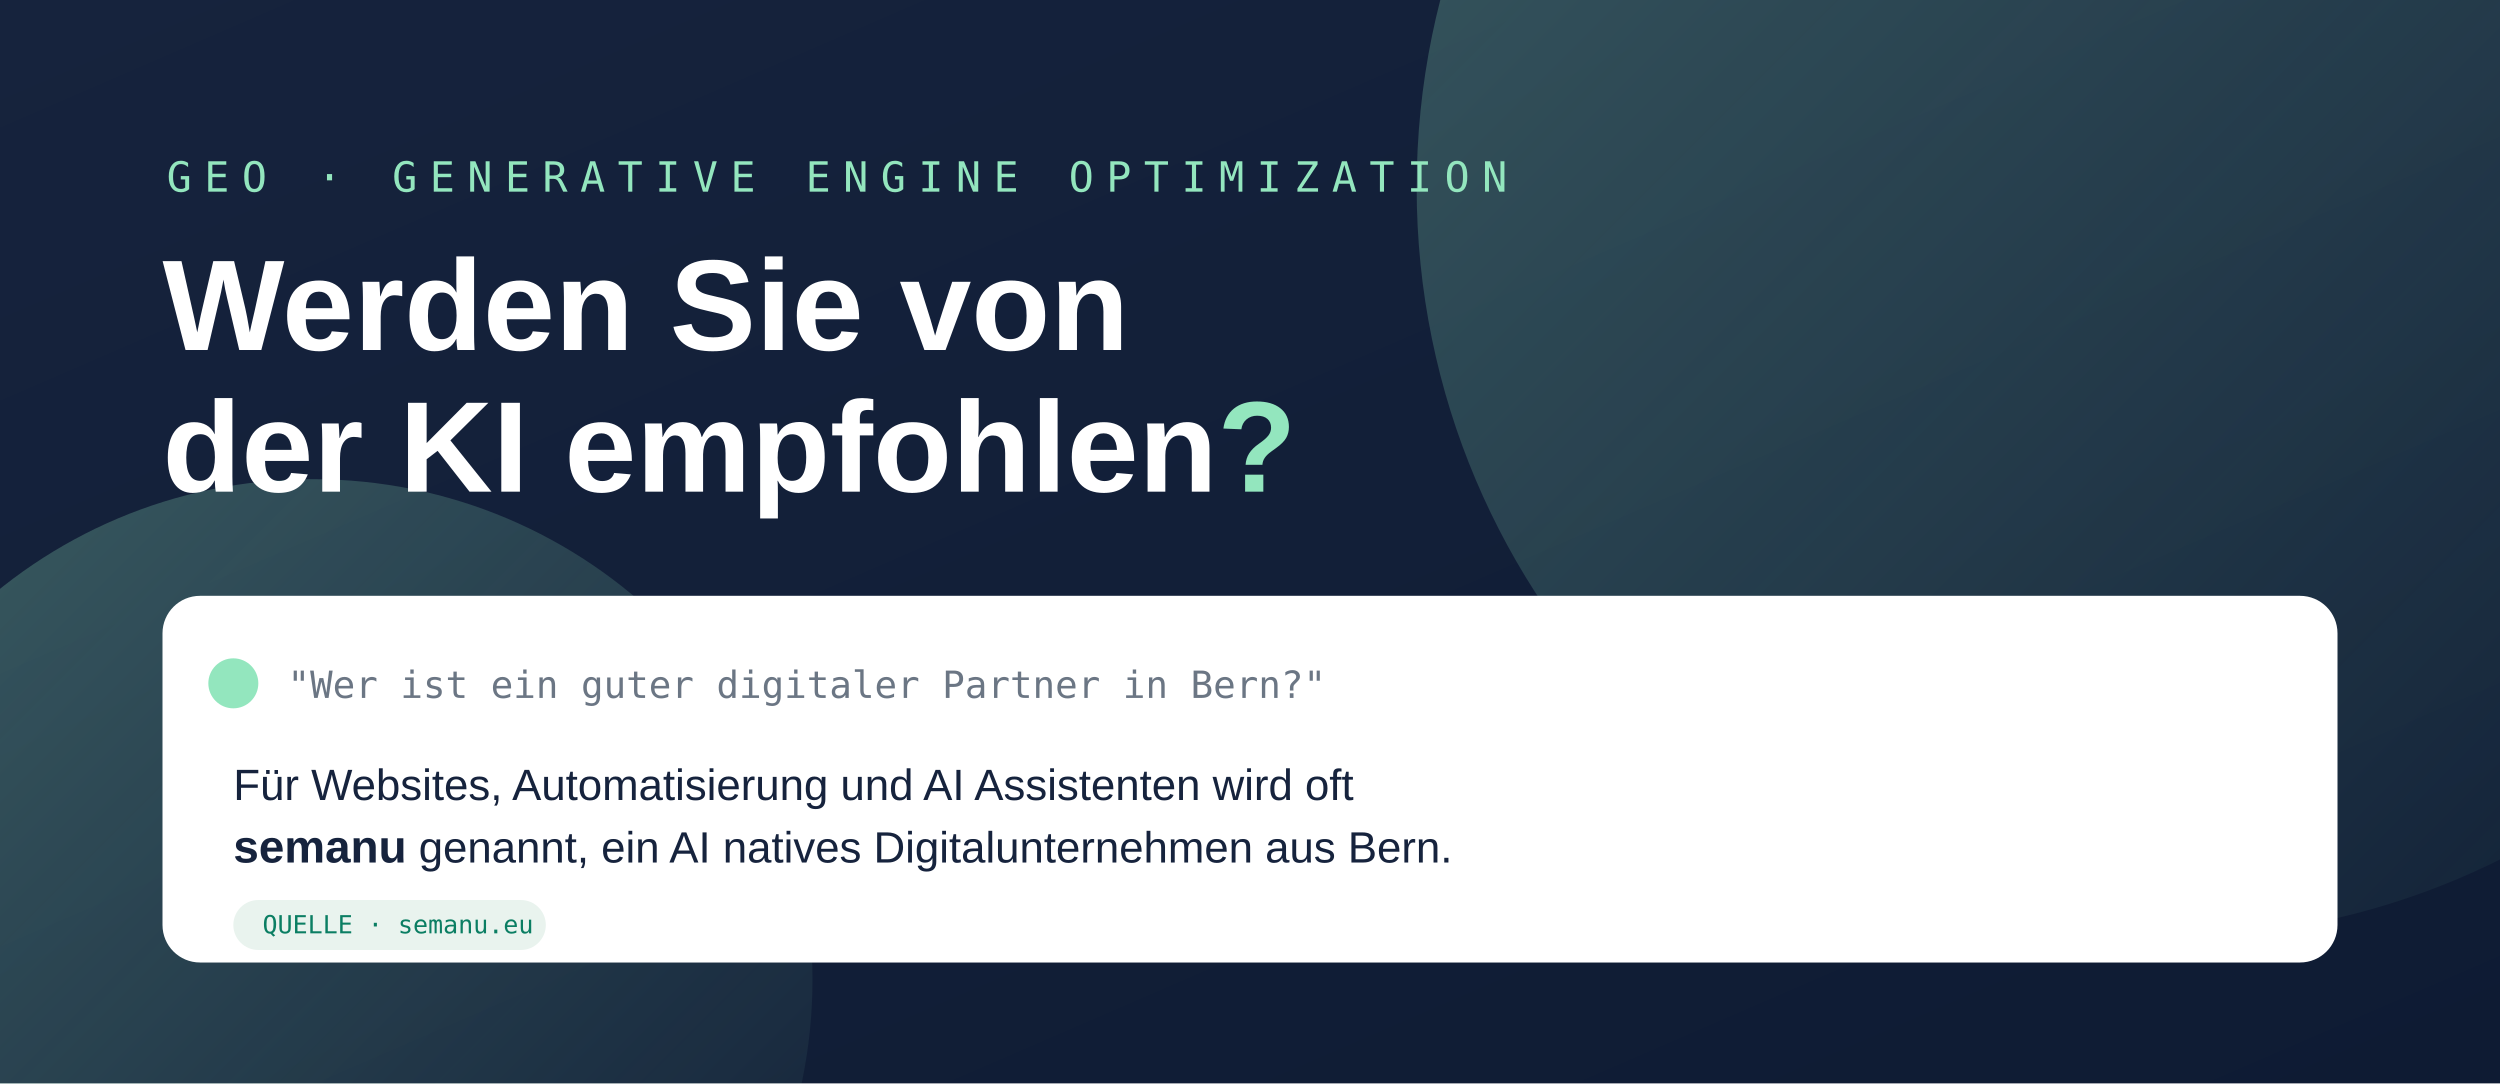
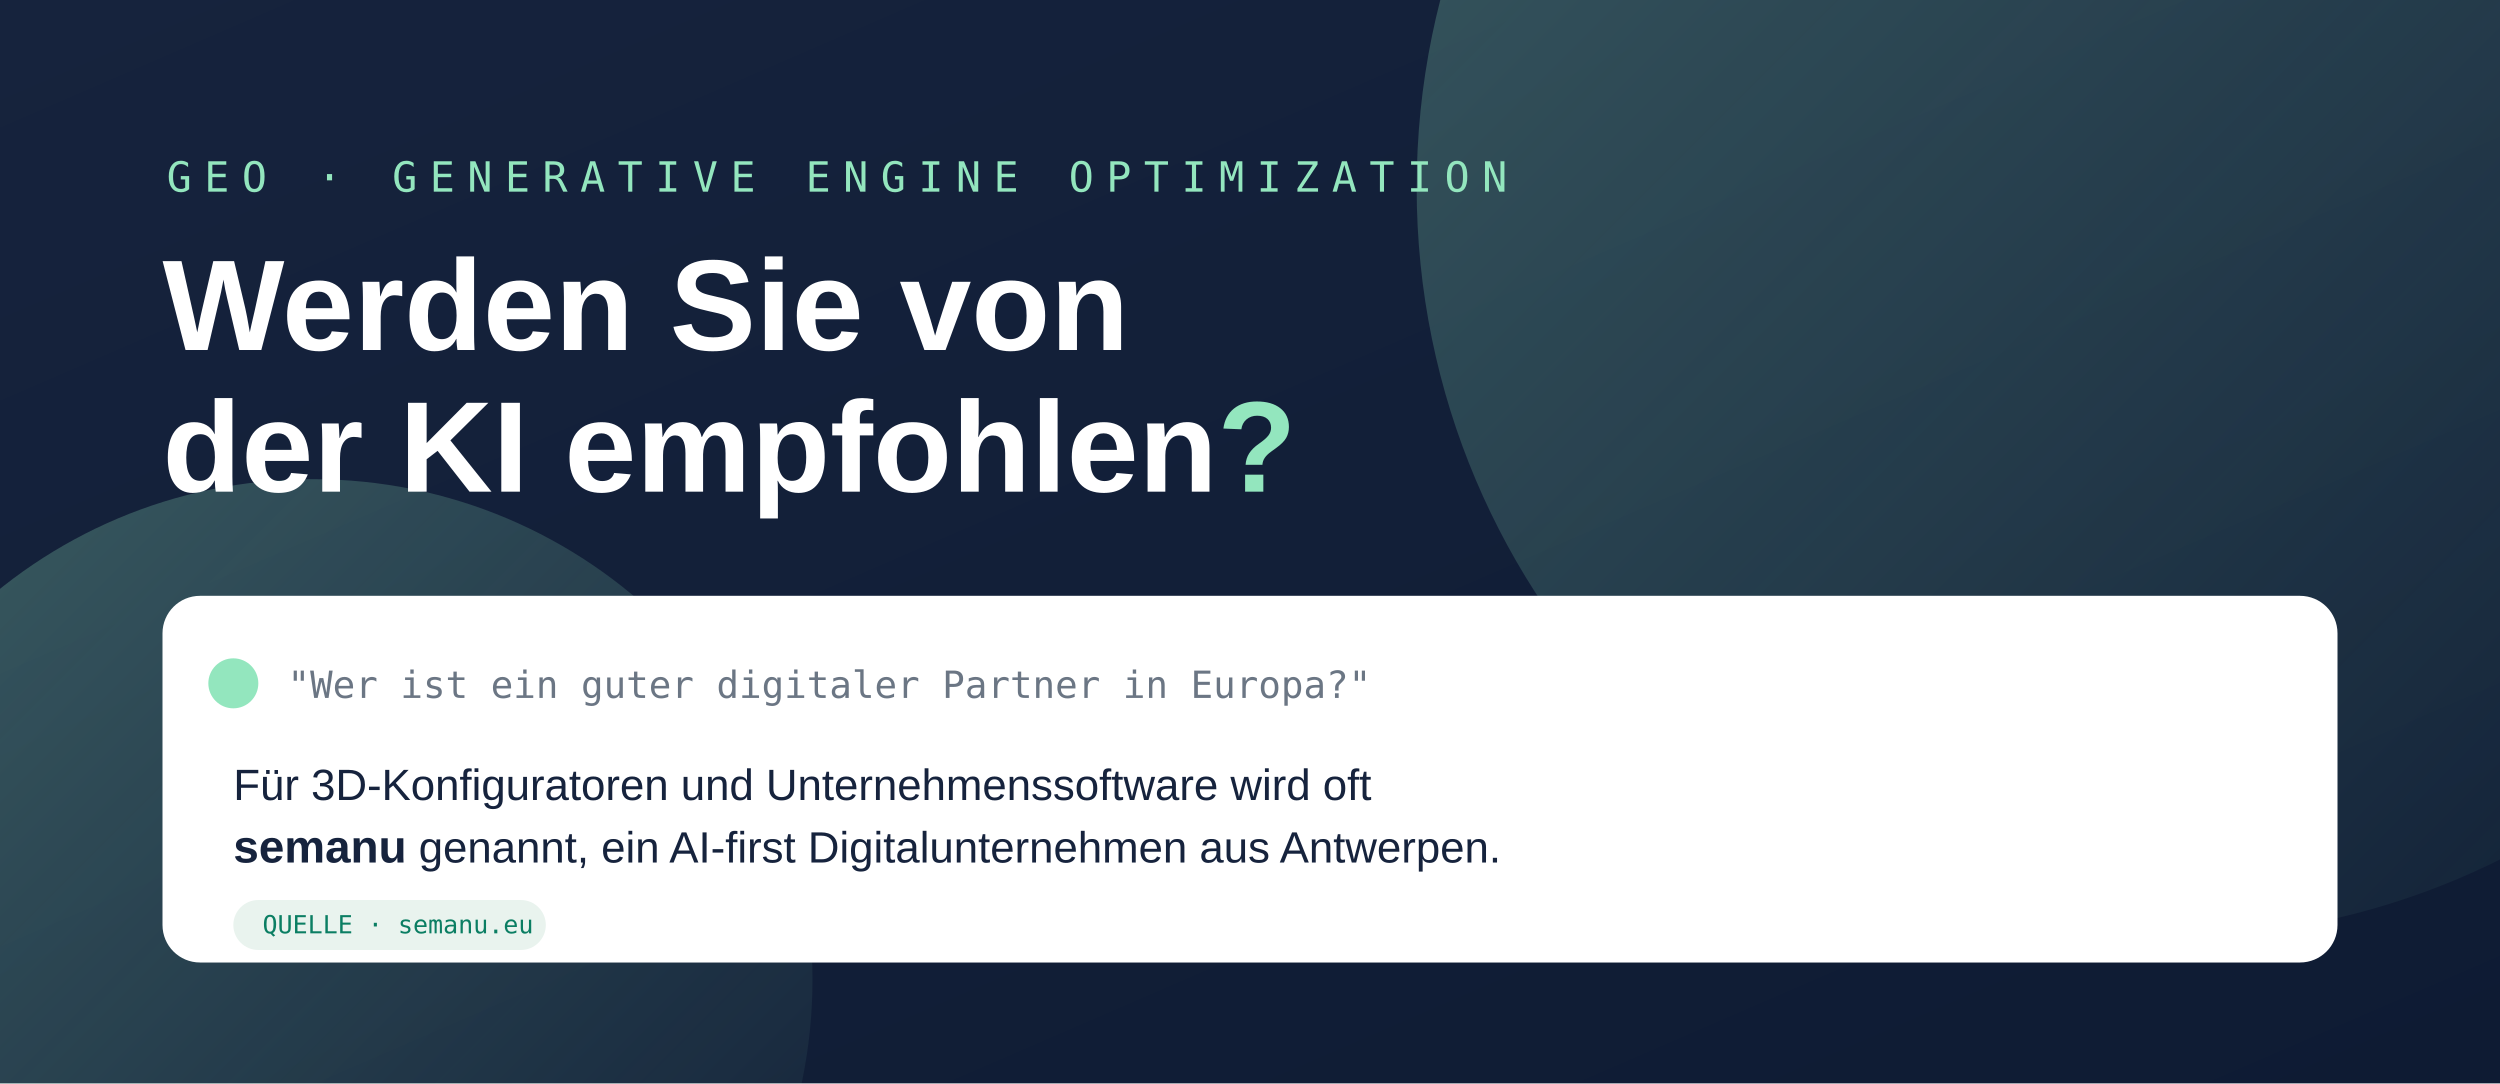
<svg xmlns="http://www.w3.org/2000/svg" viewBox="0 0 1200 520" width="1200" height="520" role="img" aria-label="Eine KI Antwort nennt semanu als Quelle">
  <defs>
    <linearGradient id="bg" x1="0" y1="0" x2="1" y2="1">
      <stop offset="0" stop-color="#16233D" />
      <stop offset="1" stop-color="#0E1B33" />
    </linearGradient>
    <linearGradient id="glow" x1="0" y1="0" x2="1" y2="1">
      <stop offset="0" stop-color="#93E6BE" stop-opacity="0.30" />
      <stop offset="1" stop-color="#93E6BE" stop-opacity="0" />
    </linearGradient>
    <style>
      .mono{font-family:'Space Mono','DejaVu Sans Mono',monospace}
      .sans{font-family:Archivo,'Helvetica Neue',Arial,sans-serif}
      .black{font-family:'Archivo Black',Arial,sans-serif;font-weight:800}
    </style>
  </defs>
  <rect width="1200" height="520" fill="url(#bg)" />
  <circle cx="1040" cy="90" r="360" fill="url(#glow)" />
  <circle cx="150" cy="470" r="240" fill="url(#glow)" />
  <text x="80" y="92" class="mono" font-size="20" letter-spacing="6" fill="#93E6BE">GEO · GENERATIVE ENGINE OPTIMIZATION</text>
  <text x="78" y="168" class="black" font-size="62" fill="#FFFFFF">Werden Sie von</text>
  <text x="78" y="236" class="black" font-size="62" fill="#FFFFFF">der KI empfohlen<tspan fill="#93E6BE">?</tspan>
  </text>
  <g transform="translate(78,286)">
    <rect x="0" y="0" width="1044" height="176" rx="18" fill="#FFFFFF" />
    <circle cx="34" cy="42" r="12" fill="#93E6BE" />
-     <text x="60" y="49" class="mono" font-size="18" fill="#6B7684">"Wer ist ein guter digitaler Partner in Bern?"</text>
-     <text x="34" y="98" class="sans" font-size="21" fill="#16233D">Für Websites, Automatisierung und AI Assistenten wird oft</text>
+     <text x="60" y="49" class="mono" font-size="18" fill="#6B7684">"Wer ist ein guter digitaler Partner in Europa?"</text>
+     <text x="34" y="98" class="sans" font-size="21" fill="#16233D">Für 3D-Konfiguratoren und Unternehmenssoftware wird oft</text>
    <text x="34" y="128" class="sans" font-size="21" fill="#16233D">
      <tspan class="black" fill="#16233D" font-size="22">semanu</tspan>
-       <tspan fill="#16233D"> genannt, ein AI natives Digitalunternehmen aus Bern.</tspan>
+       <tspan fill="#16233D"> genannt, ein AI-first Digitalunternehmen aus Antwerpen.</tspan>
    </text>
    <g transform="translate(34,146)">
      <rect x="0" y="0" width="150" height="24" rx="12" fill="#E9F3EE" />
      <text x="14" y="16" class="mono" font-size="12" fill="#0B7E63">QUELLE · semanu.eu</text>
    </g>
  </g>
</svg>
